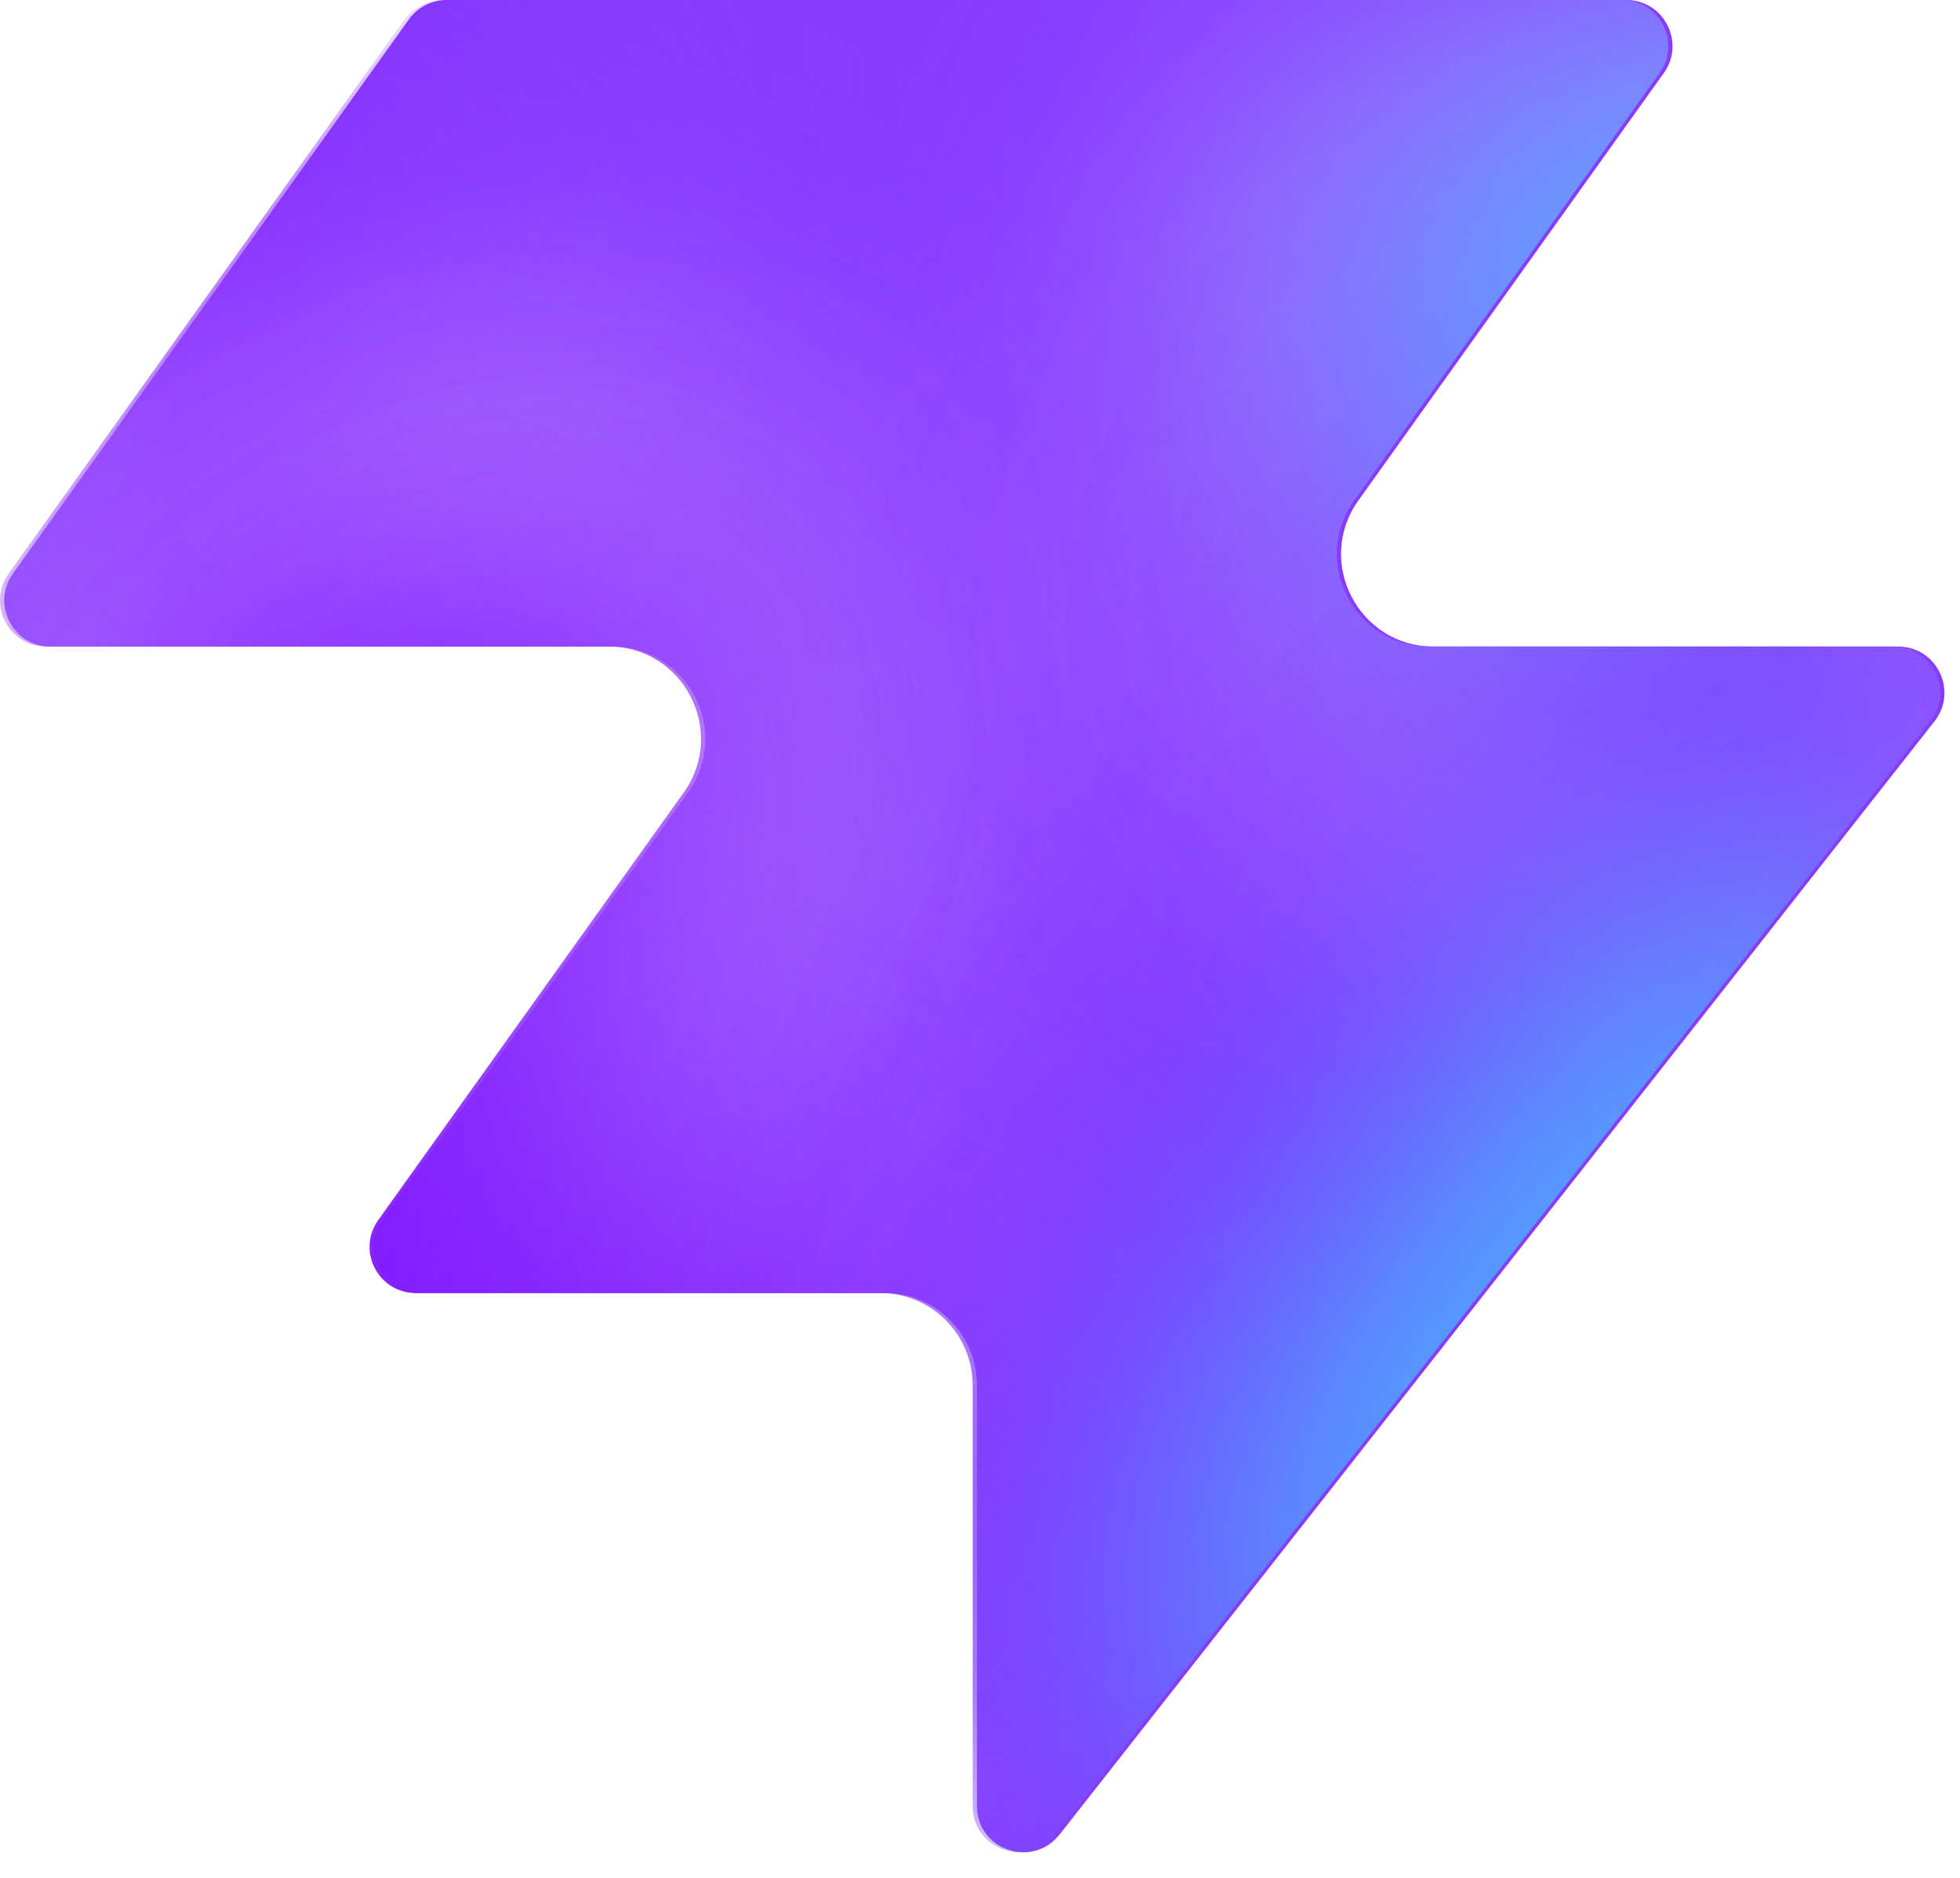
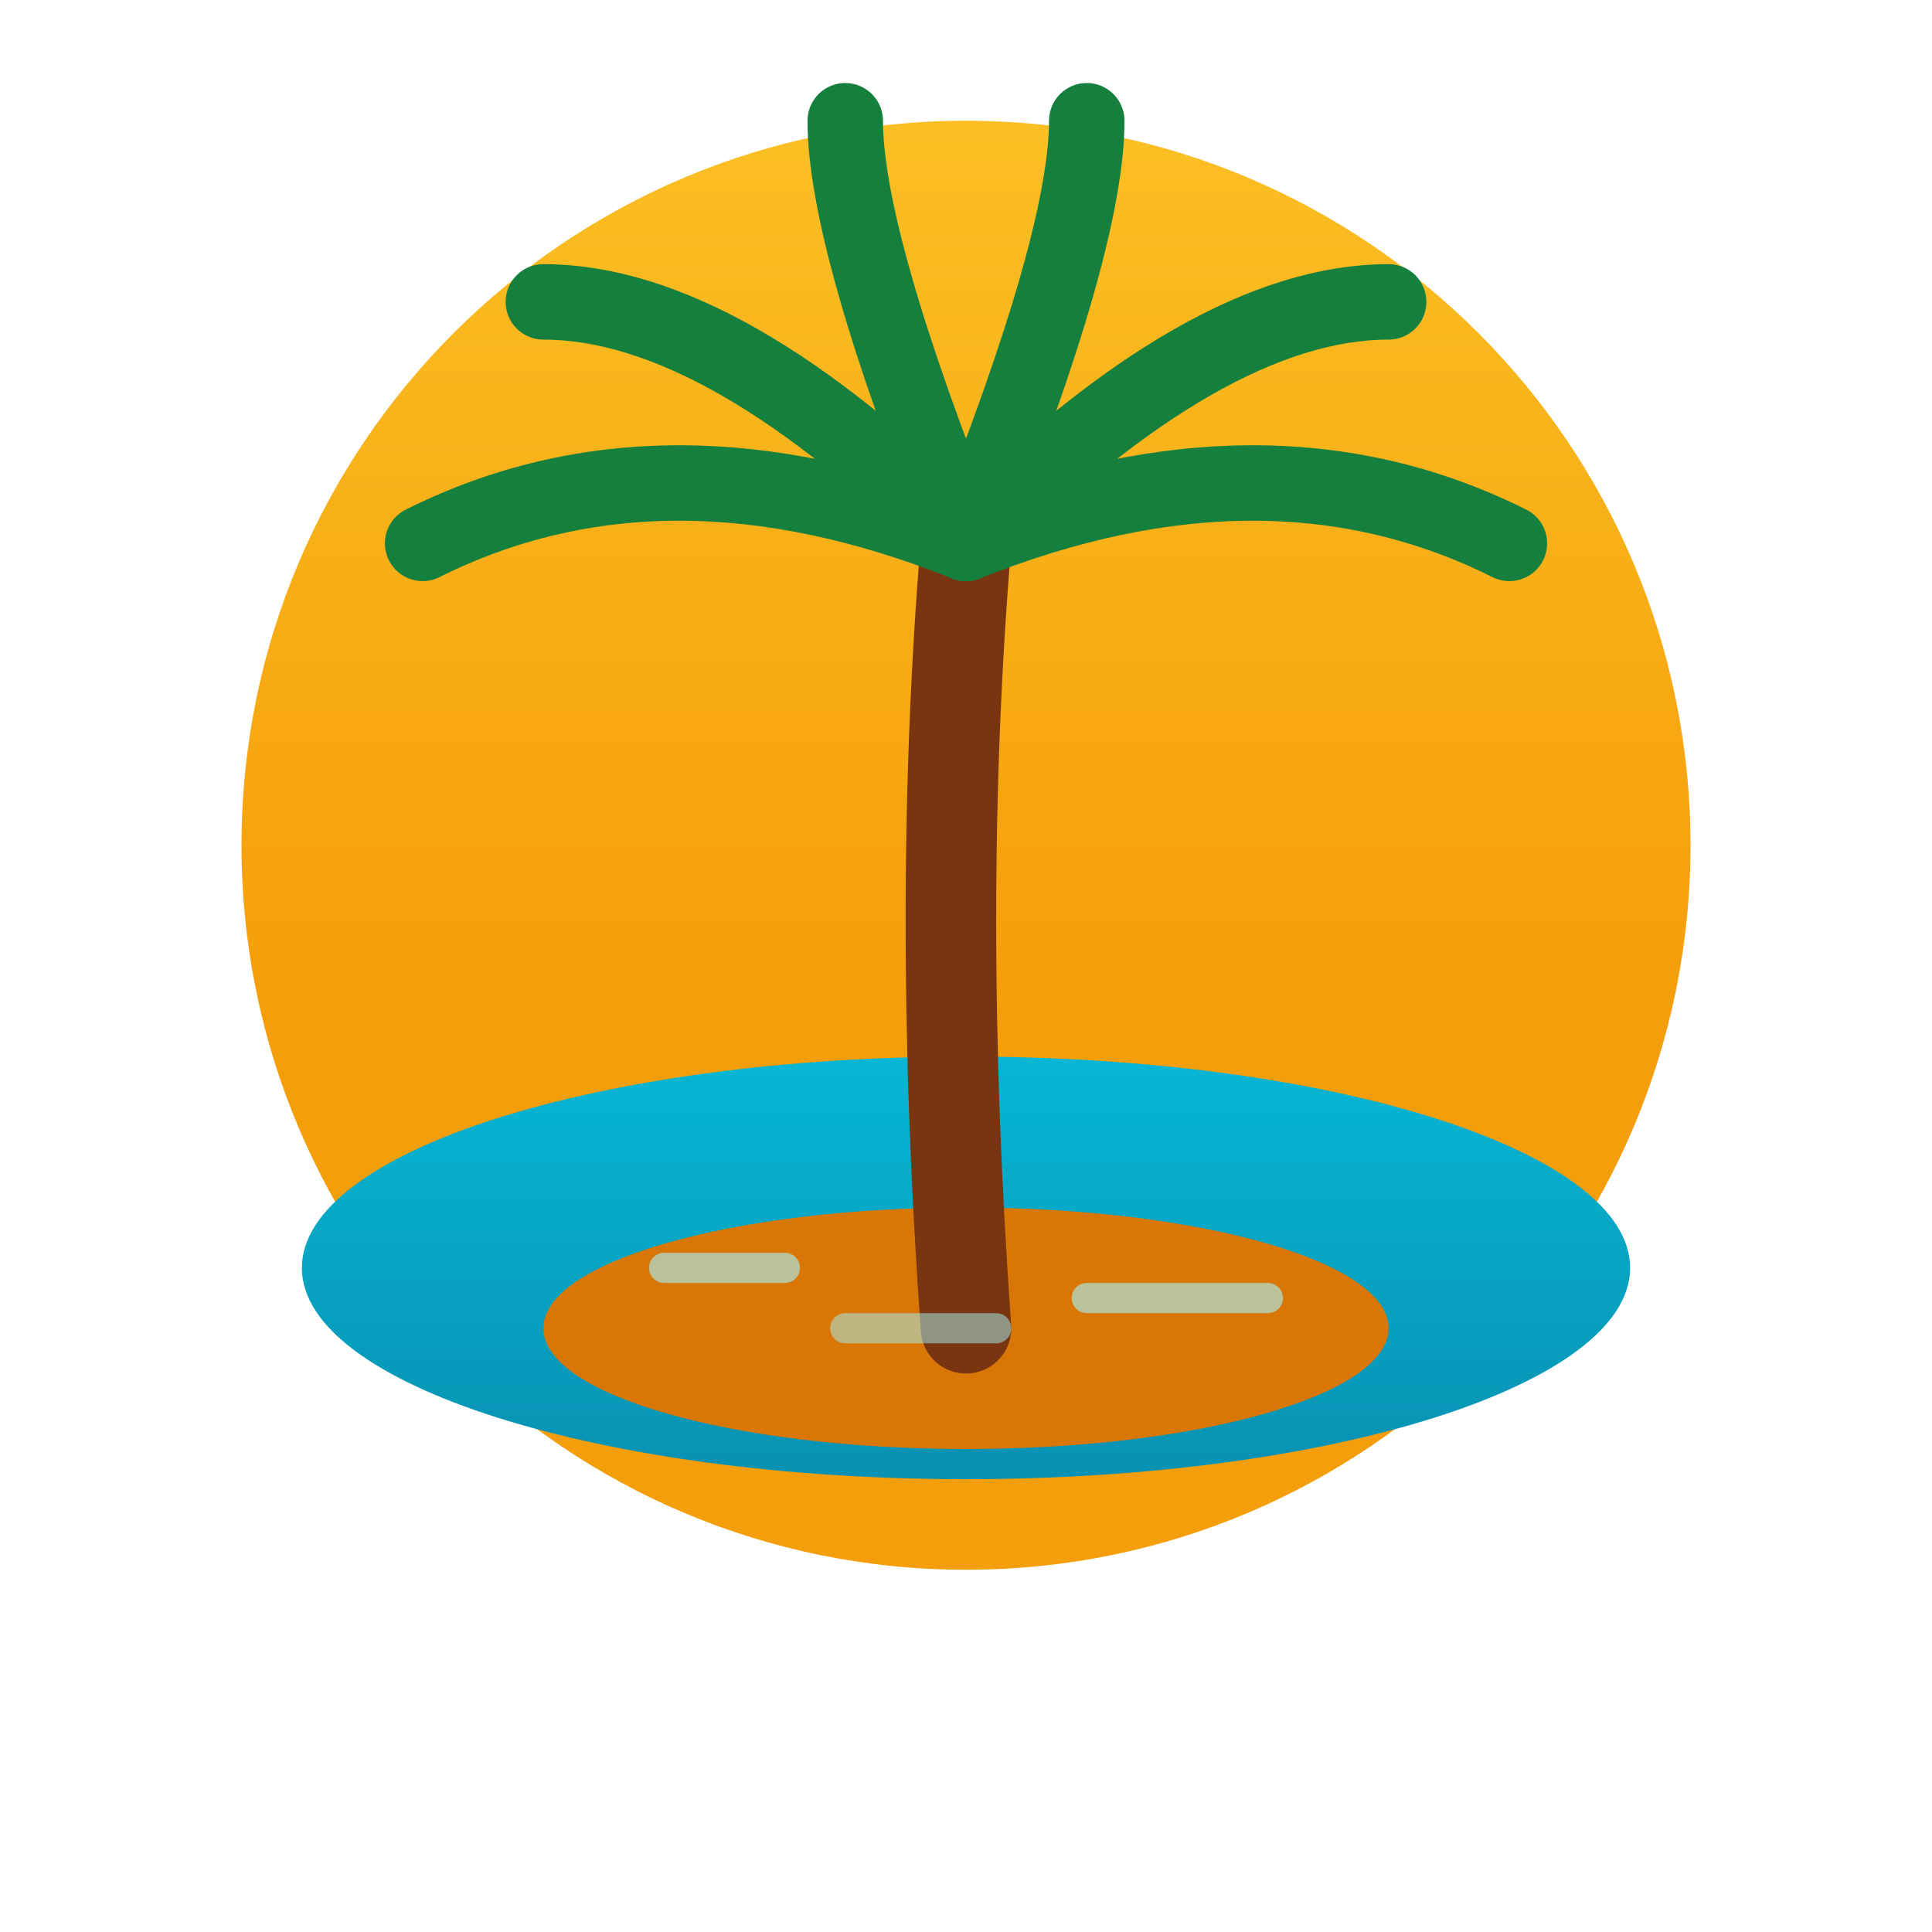
- <svg xmlns="http://www.w3.org/2000/svg" width="48" height="46" fill="none" viewBox="0 0 48 46">
-   <path fill="#863bff" d="M25.946 44.938c-.664.845-2.021.375-2.021-.698V33.937a2.26 2.26 0 0 0-2.262-2.262H10.287c-.92 0-1.456-1.04-.92-1.788l7.48-10.471c1.07-1.497 0-3.578-1.842-3.578H1.237c-.92 0-1.456-1.04-.92-1.788L10.013.474c.214-.297.556-.474.92-.474h28.894c.92 0 1.456 1.04.92 1.788l-7.48 10.471c-1.07 1.498 0 3.579 1.842 3.579h11.377c.943 0 1.473 1.088.89 1.83L25.947 44.94z" style="fill:#863bff;fill:color(display-p3 .525 .23 1);fill-opacity:1" />
-   <mask id="a" width="48" height="46" x="0" y="0" maskUnits="userSpaceOnUse" style="mask-type:alpha">
-     <path fill="#000" d="M25.842 44.938c-.664.844-2.021.375-2.021-.698V33.937a2.26 2.26 0 0 0-2.262-2.262H10.183c-.92 0-1.456-1.04-.92-1.788l7.48-10.471c1.07-1.498 0-3.579-1.842-3.579H1.133c-.92 0-1.456-1.04-.92-1.787L9.91.473c.214-.297.556-.474.92-.474h28.894c.92 0 1.456 1.04.92 1.788l-7.48 10.471c-1.07 1.498 0 3.578 1.842 3.578h11.377c.943 0 1.473 1.088.89 1.832L25.843 44.94z" style="fill:#000;fill-opacity:1" />
-   </mask>
-   <g mask="url(#a)">
-     <g filter="url(#b)">
-       <ellipse cx="5.508" cy="14.704" fill="#ede6ff" rx="5.508" ry="14.704" style="fill:#ede6ff;fill:color(display-p3 .927 .903 1);fill-opacity:1" transform="matrix(.00324 1 1 -.00324 -4.47 31.516)" />
-     </g>
-     <g filter="url(#c)">
-       <ellipse cx="10.399" cy="29.851" fill="#ede6ff" rx="10.399" ry="29.851" style="fill:#ede6ff;fill:color(display-p3 .927 .903 1);fill-opacity:1" transform="matrix(.00324 1 1 -.00324 -39.328 7.883)" />
-     </g>
-     <g filter="url(#d)">
-       <ellipse cx="5.508" cy="30.487" fill="#7e14ff" rx="5.508" ry="30.487" style="fill:#7e14ff;fill:color(display-p3 .492 .077 1);fill-opacity:1" transform="rotate(89.814 -25.913 -14.639)scale(1 -1)" />
-     </g>
-     <g filter="url(#e)">
-       <ellipse cx="5.508" cy="30.599" fill="#7e14ff" rx="5.508" ry="30.599" style="fill:#7e14ff;fill:color(display-p3 .492 .077 1);fill-opacity:1" transform="rotate(89.814 -32.644 -3.334)scale(1 -1)" />
-     </g>
-     <g filter="url(#f)">
-       <ellipse cx="5.508" cy="30.599" fill="#7e14ff" rx="5.508" ry="30.599" style="fill:#7e14ff;fill:color(display-p3 .492 .077 1);fill-opacity:1" transform="matrix(.00324 1 1 -.00324 -34.34 30.47)" />
-     </g>
-     <g filter="url(#g)">
-       <ellipse cx="14.072" cy="22.078" fill="#ede6ff" rx="14.072" ry="22.078" style="fill:#ede6ff;fill:color(display-p3 .927 .903 1);fill-opacity:1" transform="rotate(93.35 24.506 48.493)scale(-1 1)" />
-     </g>
-     <g filter="url(#h)">
-       <ellipse cx="3.47" cy="21.501" fill="#7e14ff" rx="3.47" ry="21.501" style="fill:#7e14ff;fill:color(display-p3 .492 .077 1);fill-opacity:1" transform="rotate(89.009 28.708 47.59)scale(-1 1)" />
-     </g>
-     <g filter="url(#i)">
-       <ellipse cx="3.47" cy="21.501" fill="#7e14ff" rx="3.47" ry="21.501" style="fill:#7e14ff;fill:color(display-p3 .492 .077 1);fill-opacity:1" transform="rotate(89.009 28.708 47.59)scale(-1 1)" />
-     </g>
-     <g filter="url(#j)">
-       <ellipse cx=".387" cy="8.972" fill="#7e14ff" rx="4.407" ry="29.108" style="fill:#7e14ff;fill:color(display-p3 .492 .077 1);fill-opacity:1" transform="rotate(39.51 .387 8.972)" />
-     </g>
-     <g filter="url(#k)">
-       <ellipse cx="47.523" cy="-6.092" fill="#7e14ff" rx="4.407" ry="29.108" style="fill:#7e14ff;fill:color(display-p3 .492 .077 1);fill-opacity:1" transform="rotate(37.892 47.523 -6.092)" />
-     </g>
-     <g filter="url(#l)">
-       <ellipse cx="41.412" cy="6.333" fill="#47bfff" rx="5.971" ry="9.665" style="fill:#47bfff;fill:color(display-p3 .28 .748 1);fill-opacity:1" transform="rotate(37.892 41.412 6.333)" />
-     </g>
-     <g filter="url(#m)">
-       <ellipse cx="-1.879" cy="38.332" fill="#7e14ff" rx="4.407" ry="29.108" style="fill:#7e14ff;fill:color(display-p3 .492 .077 1);fill-opacity:1" transform="rotate(37.892 -1.88 38.332)" />
-     </g>
-     <g filter="url(#n)">
-       <ellipse cx="-1.879" cy="38.332" fill="#7e14ff" rx="4.407" ry="29.108" style="fill:#7e14ff;fill:color(display-p3 .492 .077 1);fill-opacity:1" transform="rotate(37.892 -1.88 38.332)" />
-     </g>
-     <g filter="url(#o)">
-       <ellipse cx="35.651" cy="29.907" fill="#7e14ff" rx="4.407" ry="29.108" style="fill:#7e14ff;fill:color(display-p3 .492 .077 1);fill-opacity:1" transform="rotate(37.892 35.651 29.907)" />
-     </g>
-     <g filter="url(#p)">
-       <ellipse cx="38.418" cy="32.4" fill="#47bfff" rx="5.971" ry="15.297" style="fill:#47bfff;fill:color(display-p3 .28 .748 1);fill-opacity:1" transform="rotate(37.892 38.418 32.4)" />
-     </g>
-   </g>
+ <svg xmlns="http://www.w3.org/2000/svg" viewBox="0 0 64 64" width="64" height="64">
  <defs>
-     <filter id="b" width="60.045" height="41.654" x="-19.77" y="16.149" color-interpolation-filters="sRGB" filterUnits="userSpaceOnUse">
-       <feFlood flood-opacity="0" result="BackgroundImageFix" />
-       <feBlend in="SourceGraphic" in2="BackgroundImageFix" result="shape" />
-       <feGaussianBlur result="effect1_foregroundBlur_2002_17158" stdDeviation="7.659" />
-     </filter>
-     <filter id="c" width="90.34" height="51.437" x="-54.613" y="-7.533" color-interpolation-filters="sRGB" filterUnits="userSpaceOnUse">
-       <feFlood flood-opacity="0" result="BackgroundImageFix" />
-       <feBlend in="SourceGraphic" in2="BackgroundImageFix" result="shape" />
-       <feGaussianBlur result="effect1_foregroundBlur_2002_17158" stdDeviation="7.659" />
-     </filter>
-     <filter id="d" width="79.355" height="29.4" x="-49.64" y="2.03" color-interpolation-filters="sRGB" filterUnits="userSpaceOnUse">
-       <feFlood flood-opacity="0" result="BackgroundImageFix" />
-       <feBlend in="SourceGraphic" in2="BackgroundImageFix" result="shape" />
-       <feGaussianBlur result="effect1_foregroundBlur_2002_17158" stdDeviation="4.596" />
-     </filter>
-     <filter id="e" width="79.579" height="29.4" x="-45.045" y="20.029" color-interpolation-filters="sRGB" filterUnits="userSpaceOnUse">
-       <feFlood flood-opacity="0" result="BackgroundImageFix" />
-       <feBlend in="SourceGraphic" in2="BackgroundImageFix" result="shape" />
-       <feGaussianBlur result="effect1_foregroundBlur_2002_17158" stdDeviation="4.596" />
-     </filter>
-     <filter id="f" width="79.579" height="29.4" x="-43.513" y="21.178" color-interpolation-filters="sRGB" filterUnits="userSpaceOnUse">
-       <feFlood flood-opacity="0" result="BackgroundImageFix" />
-       <feBlend in="SourceGraphic" in2="BackgroundImageFix" result="shape" />
-       <feGaussianBlur result="effect1_foregroundBlur_2002_17158" stdDeviation="4.596" />
-     </filter>
-     <filter id="g" width="74.749" height="58.852" x="15.756" y="-17.901" color-interpolation-filters="sRGB" filterUnits="userSpaceOnUse">
-       <feFlood flood-opacity="0" result="BackgroundImageFix" />
-       <feBlend in="SourceGraphic" in2="BackgroundImageFix" result="shape" />
-       <feGaussianBlur result="effect1_foregroundBlur_2002_17158" stdDeviation="7.659" />
-     </filter>
-     <filter id="h" width="61.377" height="25.362" x="23.548" y="2.284" color-interpolation-filters="sRGB" filterUnits="userSpaceOnUse">
-       <feFlood flood-opacity="0" result="BackgroundImageFix" />
-       <feBlend in="SourceGraphic" in2="BackgroundImageFix" result="shape" />
-       <feGaussianBlur result="effect1_foregroundBlur_2002_17158" stdDeviation="4.596" />
-     </filter>
-     <filter id="i" width="61.377" height="25.362" x="23.548" y="2.284" color-interpolation-filters="sRGB" filterUnits="userSpaceOnUse">
-       <feFlood flood-opacity="0" result="BackgroundImageFix" />
-       <feBlend in="SourceGraphic" in2="BackgroundImageFix" result="shape" />
-       <feGaussianBlur result="effect1_foregroundBlur_2002_17158" stdDeviation="4.596" />
-     </filter>
-     <filter id="j" width="56.045" height="63.649" x="-27.636" y="-22.853" color-interpolation-filters="sRGB" filterUnits="userSpaceOnUse">
-       <feFlood flood-opacity="0" result="BackgroundImageFix" />
-       <feBlend in="SourceGraphic" in2="BackgroundImageFix" result="shape" />
-       <feGaussianBlur result="effect1_foregroundBlur_2002_17158" stdDeviation="4.596" />
-     </filter>
-     <filter id="k" width="54.814" height="64.646" x="20.116" y="-38.415" color-interpolation-filters="sRGB" filterUnits="userSpaceOnUse">
-       <feFlood flood-opacity="0" result="BackgroundImageFix" />
-       <feBlend in="SourceGraphic" in2="BackgroundImageFix" result="shape" />
-       <feGaussianBlur result="effect1_foregroundBlur_2002_17158" stdDeviation="4.596" />
-     </filter>
-     <filter id="l" width="33.541" height="35.313" x="24.641" y="-11.323" color-interpolation-filters="sRGB" filterUnits="userSpaceOnUse">
-       <feFlood flood-opacity="0" result="BackgroundImageFix" />
-       <feBlend in="SourceGraphic" in2="BackgroundImageFix" result="shape" />
-       <feGaussianBlur result="effect1_foregroundBlur_2002_17158" stdDeviation="4.596" />
-     </filter>
-     <filter id="m" width="54.814" height="64.646" x="-29.286" y="6.009" color-interpolation-filters="sRGB" filterUnits="userSpaceOnUse">
-       <feFlood flood-opacity="0" result="BackgroundImageFix" />
-       <feBlend in="SourceGraphic" in2="BackgroundImageFix" result="shape" />
-       <feGaussianBlur result="effect1_foregroundBlur_2002_17158" stdDeviation="4.596" />
-     </filter>
-     <filter id="n" width="54.814" height="64.646" x="-29.286" y="6.009" color-interpolation-filters="sRGB" filterUnits="userSpaceOnUse">
-       <feFlood flood-opacity="0" result="BackgroundImageFix" />
-       <feBlend in="SourceGraphic" in2="BackgroundImageFix" result="shape" />
-       <feGaussianBlur result="effect1_foregroundBlur_2002_17158" stdDeviation="4.596" />
-     </filter>
-     <filter id="o" width="54.814" height="64.646" x="8.244" y="-2.416" color-interpolation-filters="sRGB" filterUnits="userSpaceOnUse">
-       <feFlood flood-opacity="0" result="BackgroundImageFix" />
-       <feBlend in="SourceGraphic" in2="BackgroundImageFix" result="shape" />
-       <feGaussianBlur result="effect1_foregroundBlur_2002_17158" stdDeviation="4.596" />
-     </filter>
-     <filter id="p" width="39.409" height="43.623" x="18.713" y="10.588" color-interpolation-filters="sRGB" filterUnits="userSpaceOnUse">
-       <feFlood flood-opacity="0" result="BackgroundImageFix" />
-       <feBlend in="SourceGraphic" in2="BackgroundImageFix" result="shape" />
-       <feGaussianBlur result="effect1_foregroundBlur_2002_17158" stdDeviation="4.596" />
-     </filter>
+     <linearGradient id="sky" x1="0%" y1="0%" x2="0%" y2="100%">
+       <stop offset="0%" style="stop-color:#fbbf24" />
+       <stop offset="60%" style="stop-color:#f59e0b" />
+     </linearGradient>
+     <linearGradient id="water" x1="0%" y1="0%" x2="0%" y2="100%">
+       <stop offset="0%" style="stop-color:#06b6d4" />
+       <stop offset="100%" style="stop-color:#0891b2" />
+     </linearGradient>
  </defs>
+   <circle cx="32" cy="28" r="24" fill="url(#sky)" rx="24" />
+   <ellipse cx="32" cy="42" rx="22" ry="7" fill="url(#water)" />
+   <ellipse cx="32" cy="44" rx="14" ry="4" fill="#d97706" />
+   <path d="M32 44 Q31 30 32 18" stroke="#78350f" stroke-width="3" fill="none" stroke-linecap="round" />
+   <path d="M32 18 Q22 14 14 18" stroke="#15803d" stroke-width="2.5" fill="none" stroke-linecap="round" />
+   <path d="M32 18 Q24 10 18 10" stroke="#15803d" stroke-width="2.5" fill="none" stroke-linecap="round" />
+   <path d="M32 18 Q28 8 28 4" stroke="#15803d" stroke-width="2.5" fill="none" stroke-linecap="round" />
+   <path d="M32 18 Q36 8 36 4" stroke="#15803d" stroke-width="2.5" fill="none" stroke-linecap="round" />
+   <path d="M32 18 Q40 10 46 10" stroke="#15803d" stroke-width="2.5" fill="none" stroke-linecap="round" />
+   <path d="M32 18 Q42 14 50 18" stroke="#15803d" stroke-width="2.5" fill="none" stroke-linecap="round" />
+   <line x1="22" y1="42" x2="26" y2="42" stroke="#a5f3fc" stroke-width="1" stroke-linecap="round" opacity="0.6" />
+   <line x1="36" y1="43" x2="42" y2="43" stroke="#a5f3fc" stroke-width="1" stroke-linecap="round" opacity="0.6" />
+   <line x1="28" y1="44" x2="33" y2="44" stroke="#a5f3fc" stroke-width="1" stroke-linecap="round" opacity="0.5" />
</svg>
